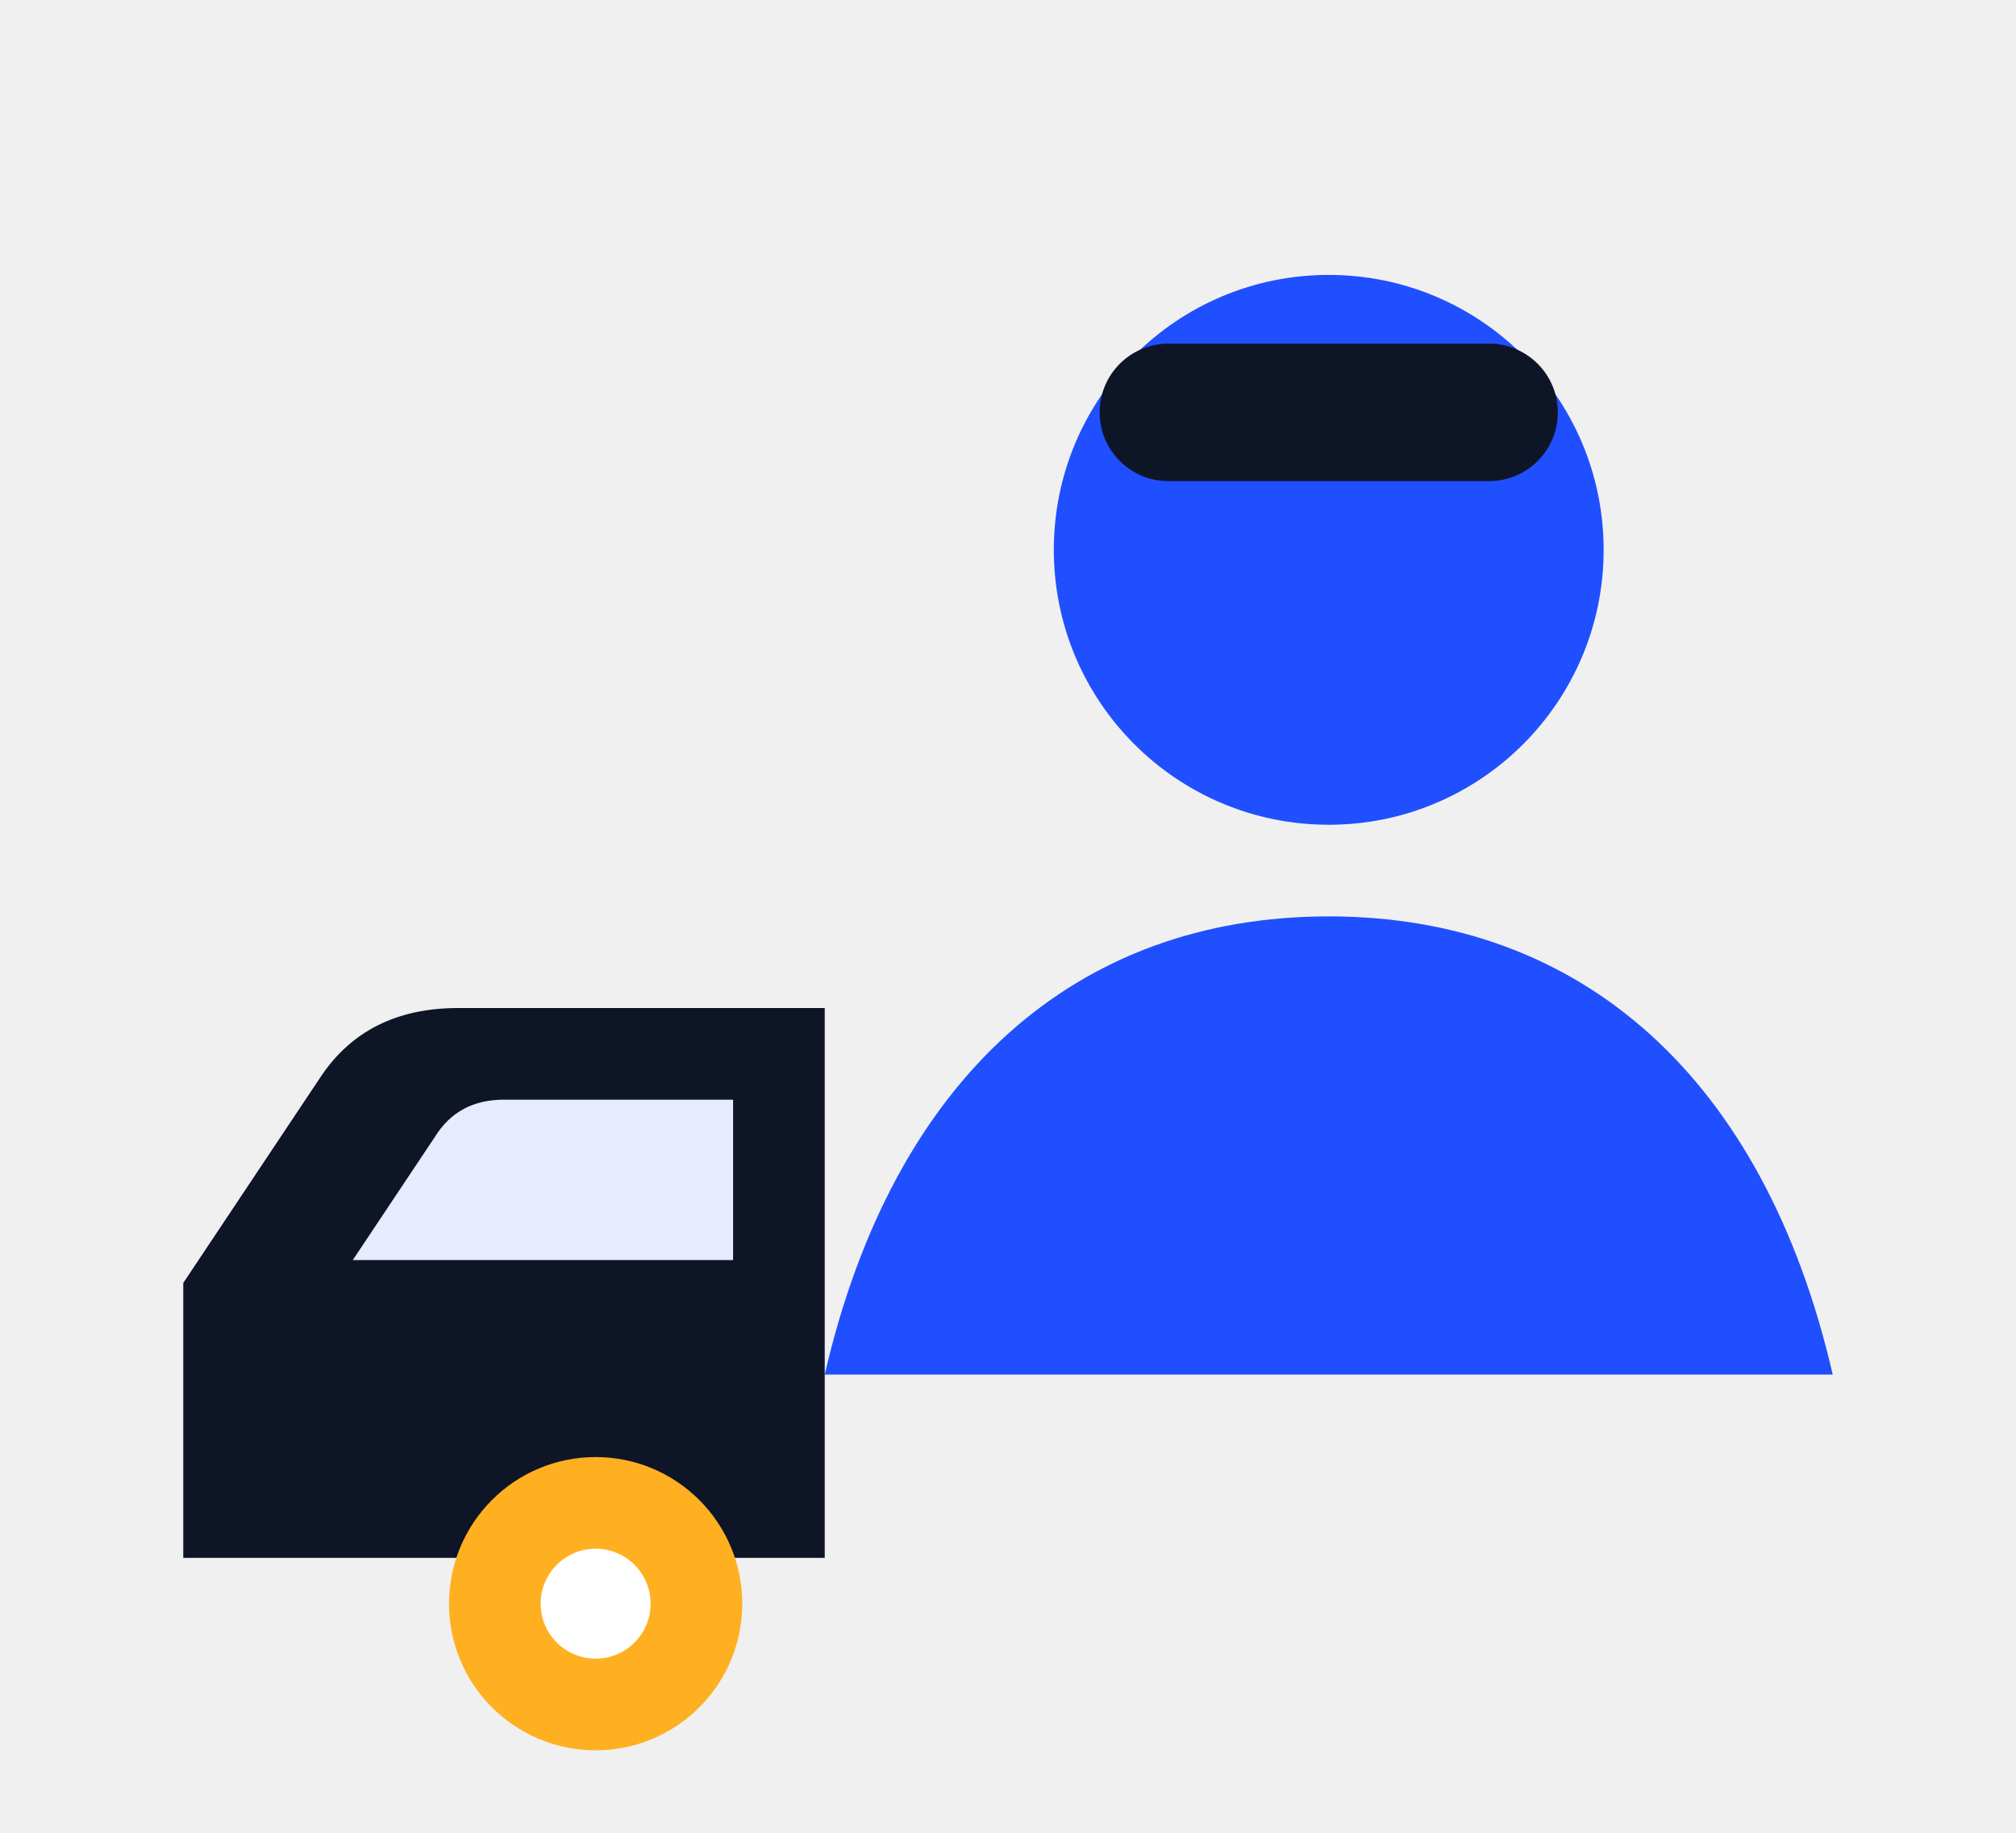
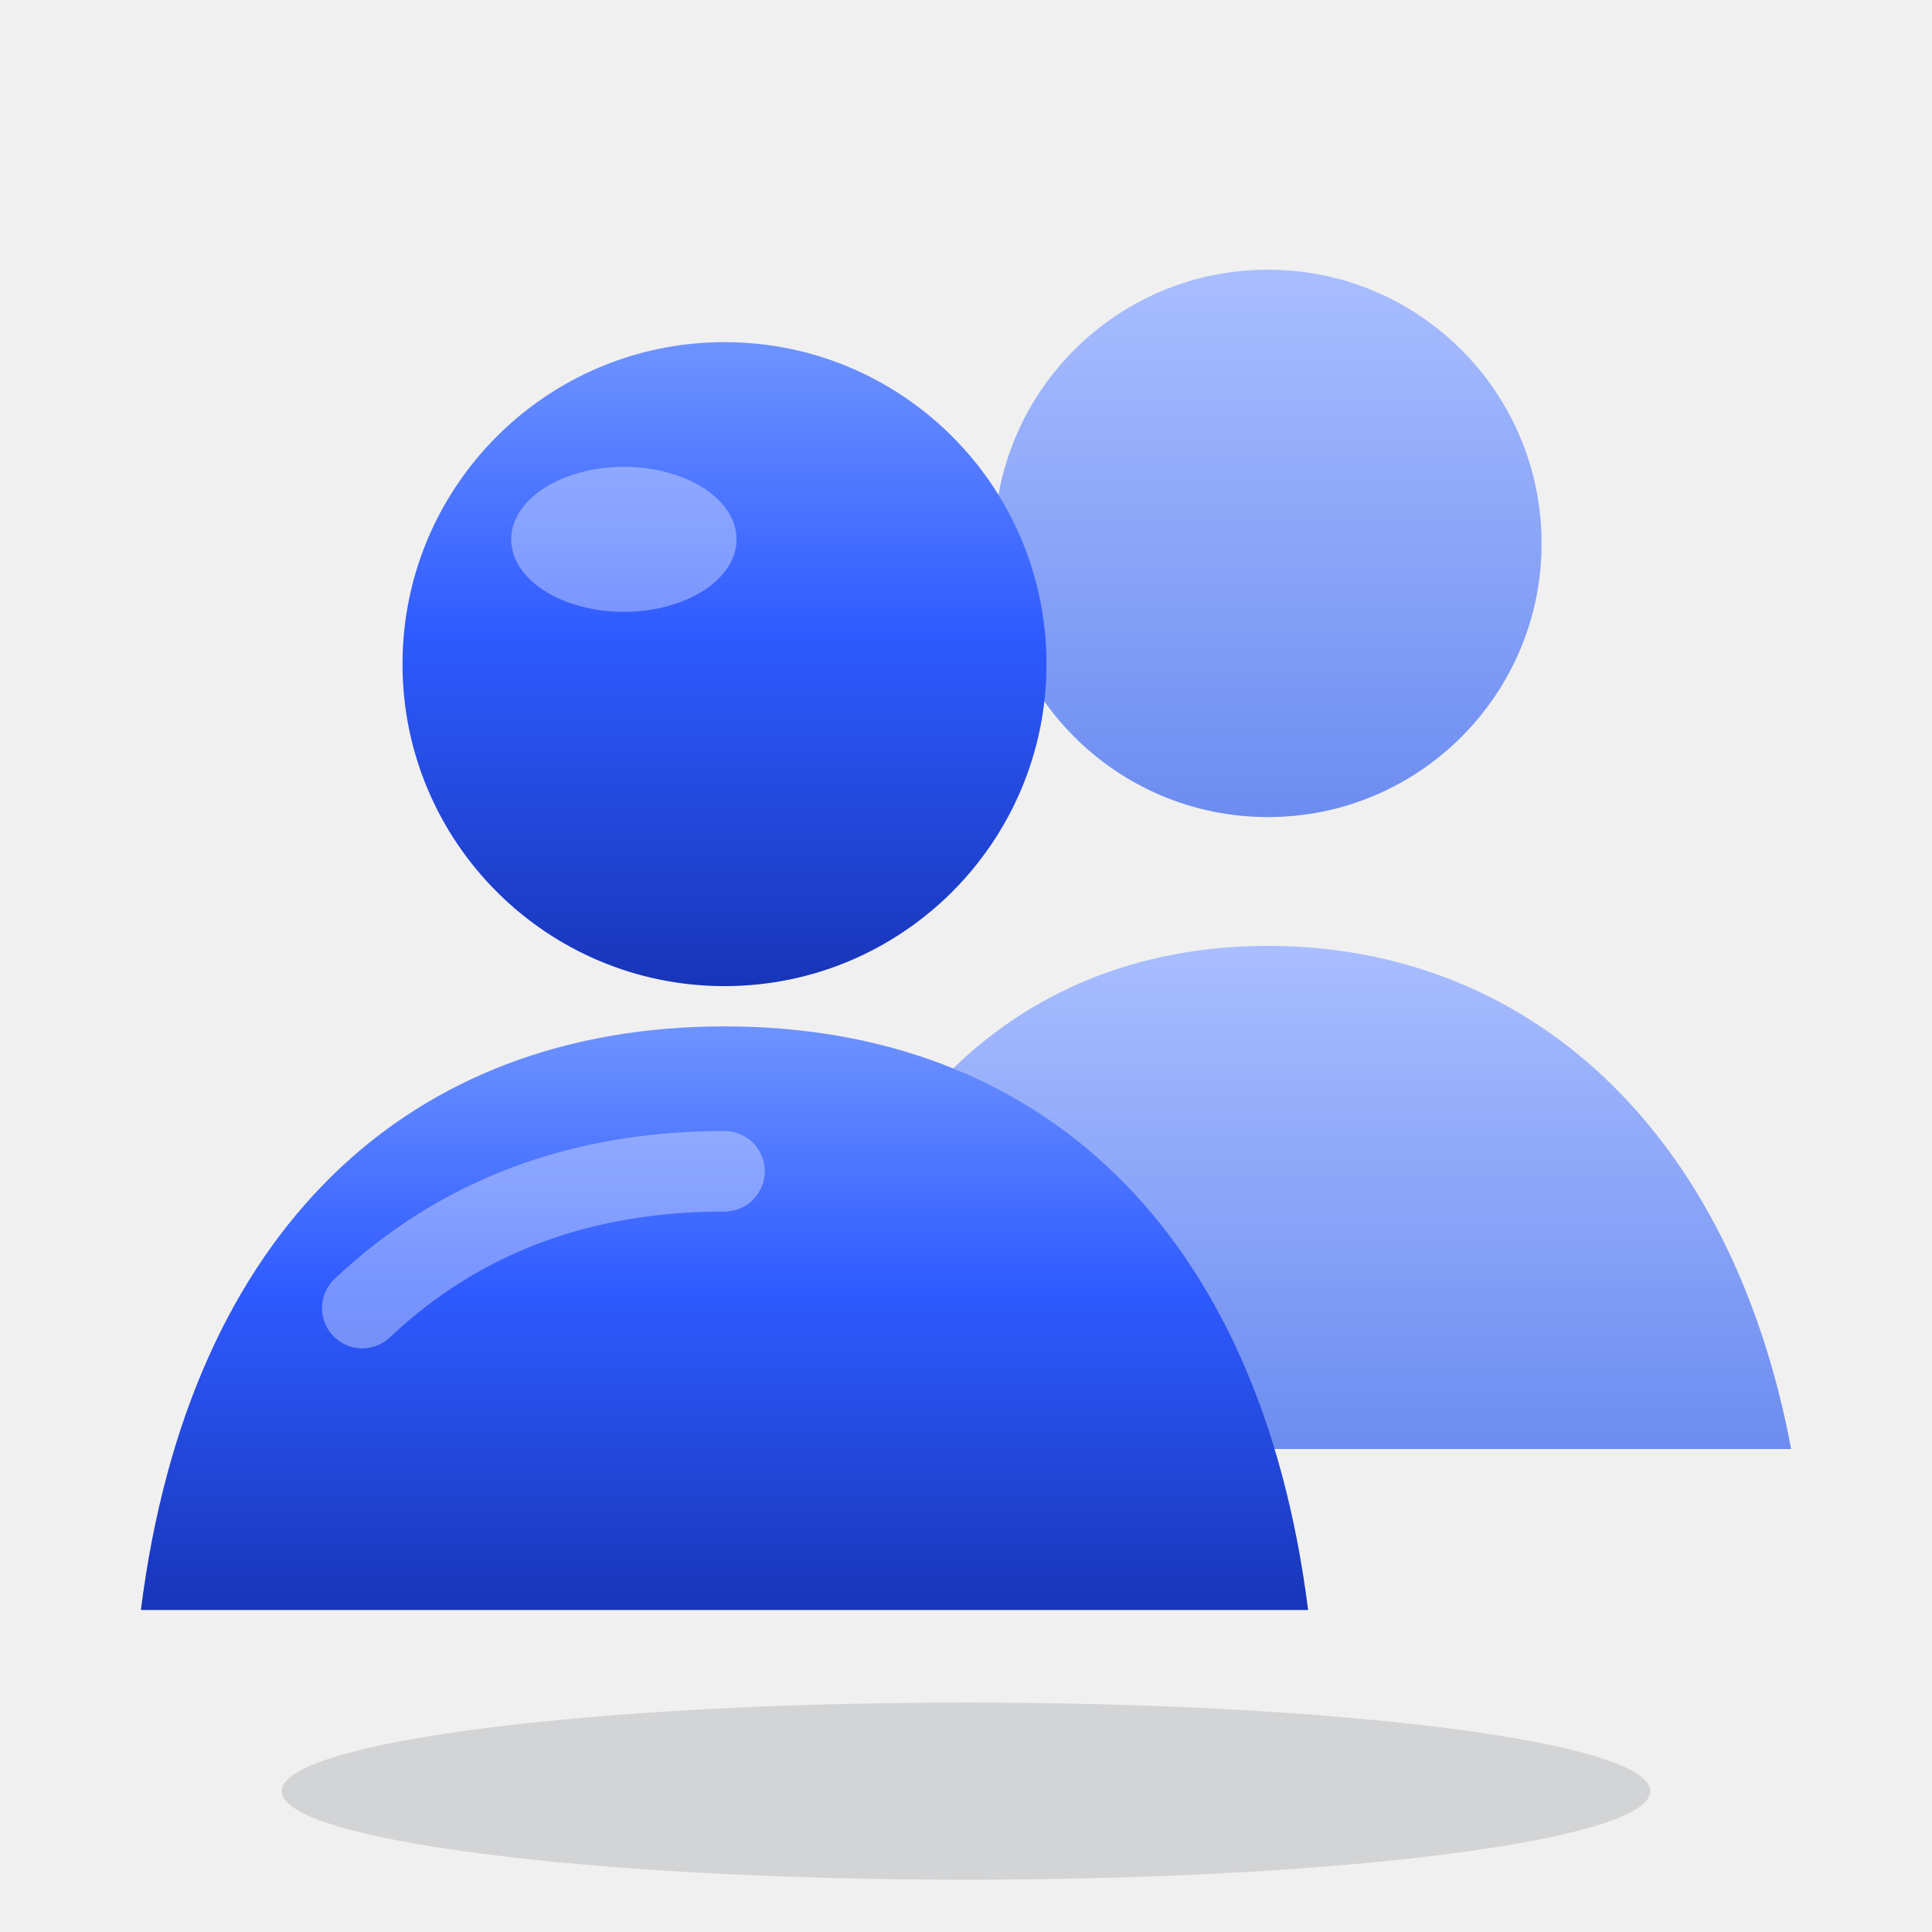
- <svg xmlns="http://www.w3.org/2000/svg" viewBox="0 0 44 40" width="44" height="40">
-   <g transform="translate(44 0) scale(-1 1)">
-     <circle cx="15" cy="12" r="6" fill="#1F4FFF" />
-     <path d="M4 30c1.5-6.5 5.5-10 11-10s9.5 3.5 11 10z" fill="#1F4FFF" />
-     <rect x="10" y="7.5" width="10" height="3" rx="1.5" fill="#0E1526" />
-     <path d="M26 22h8q2 0 3 1.5l3 4.5v6H26z" fill="#0E1526" />
-     <path d="M28 24h5q1 0 1.5.8l1.8 2.7H28z" fill="#E6EBFF" />
-     <circle cx="31" cy="35" r="3.2" fill="#FFB020" />
-     <circle cx="31" cy="35" r="1.2" fill="#FFFFFF" />
-   </g>
+ <svg xmlns="http://www.w3.org/2000/svg" viewBox="0 0 48 48" width="48" height="48">
+   <defs>
+     <linearGradient id="b" x1="0" y1="0" x2="0" y2="1">
+       <stop offset="0" stop-color="#6E93FF" />
+       <stop offset="0.45" stop-color="#2F5BFF" />
+       <stop offset="1" stop-color="#1735B8" />
+     </linearGradient>
+     <linearGradient id="b2" x1="0" y1="0" x2="0" y2="1">
+       <stop offset="0" stop-color="#A9BEFF" />
+       <stop offset="1" stop-color="#6C8CF0" />
+     </linearGradient>
+   </defs>
+   <ellipse cx="24" cy="44.5" rx="17" ry="2.2" fill="#0E1526" opacity=".13" />
+   <circle cx="31.5" cy="13.5" r="6.8" fill="url(#b2)" />
+   <path d="M19.5 36c1-8 5.6-12.5 12-12.5S43 28 44.5 36z" fill="url(#b2)" />
+   <circle cx="18" cy="16.5" r="8" fill="url(#b)" />
+   <ellipse cx="15.5" cy="13.4" rx="2.8" ry="1.8" fill="#fff" opacity=".35" />
+   <path d="M3.5 40c1.2-9.5 6.7-14.5 14.5-14.5S31.3 30.5 32.5 40z" fill="url(#b)" />
+   <path d="M9 32.5q3.6-3.4 9-3.4" fill="none" stroke="#fff" stroke-width="2" stroke-linecap="round" opacity=".35" />
</svg>
